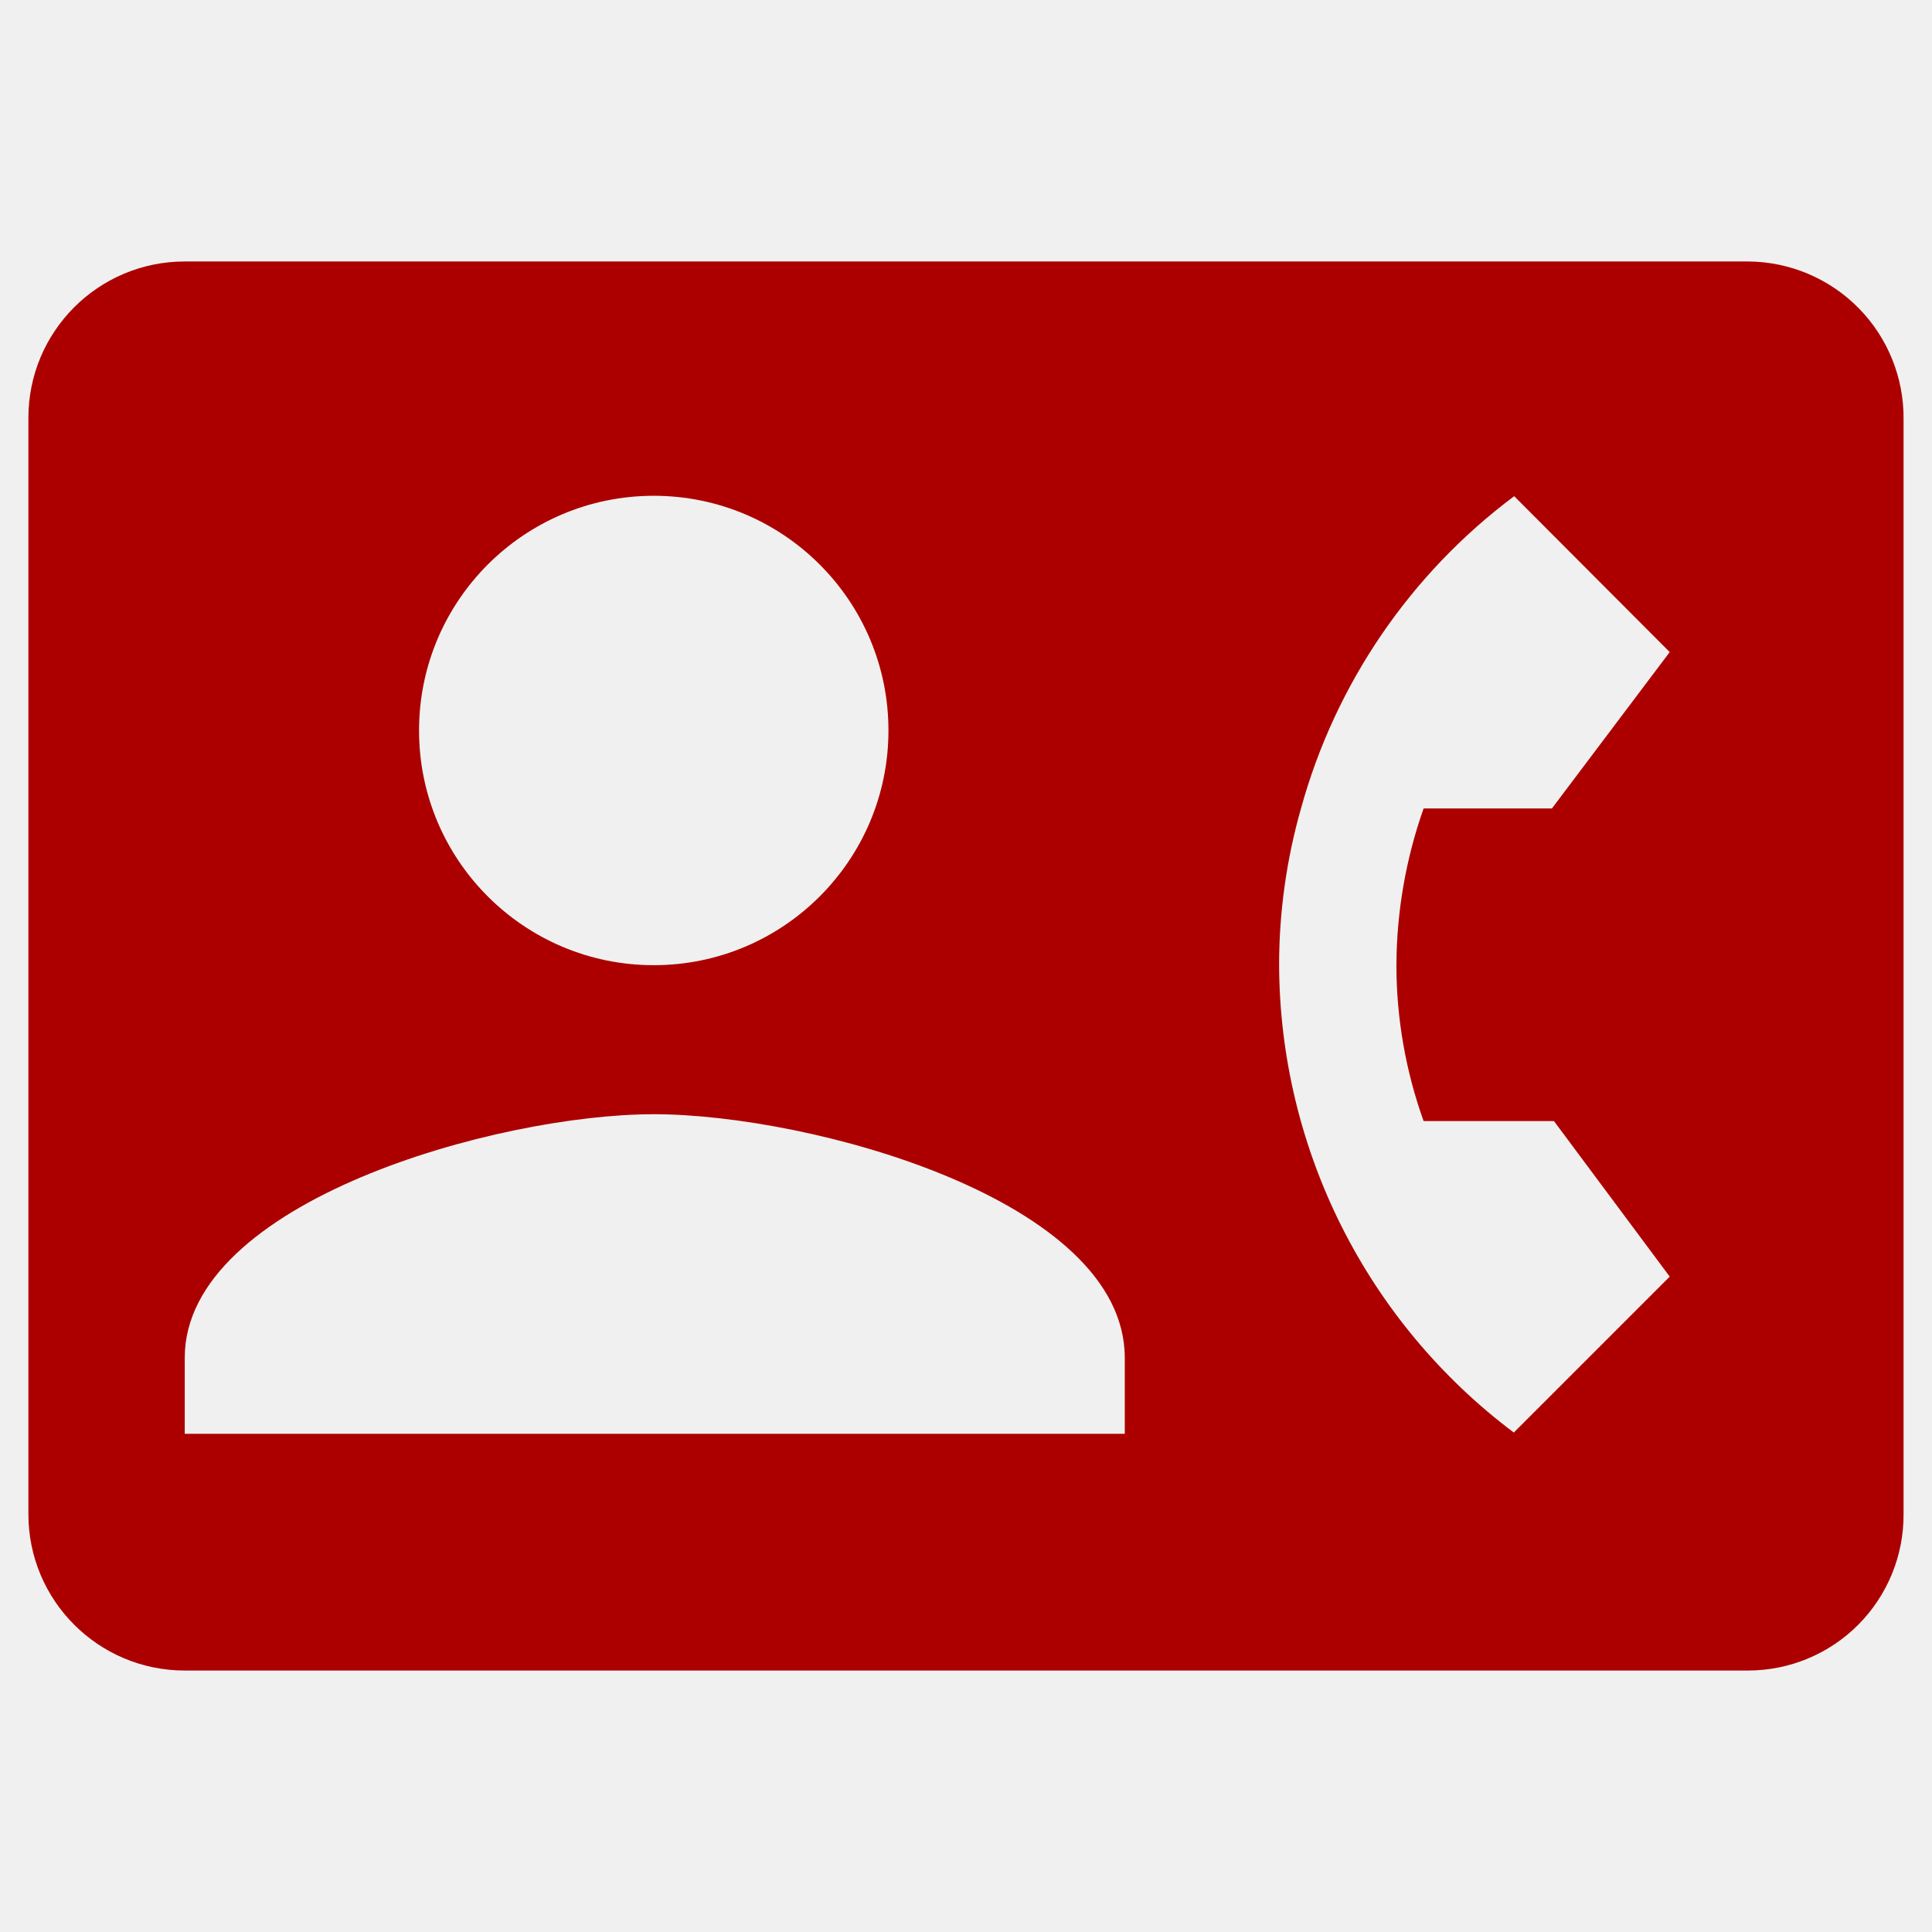
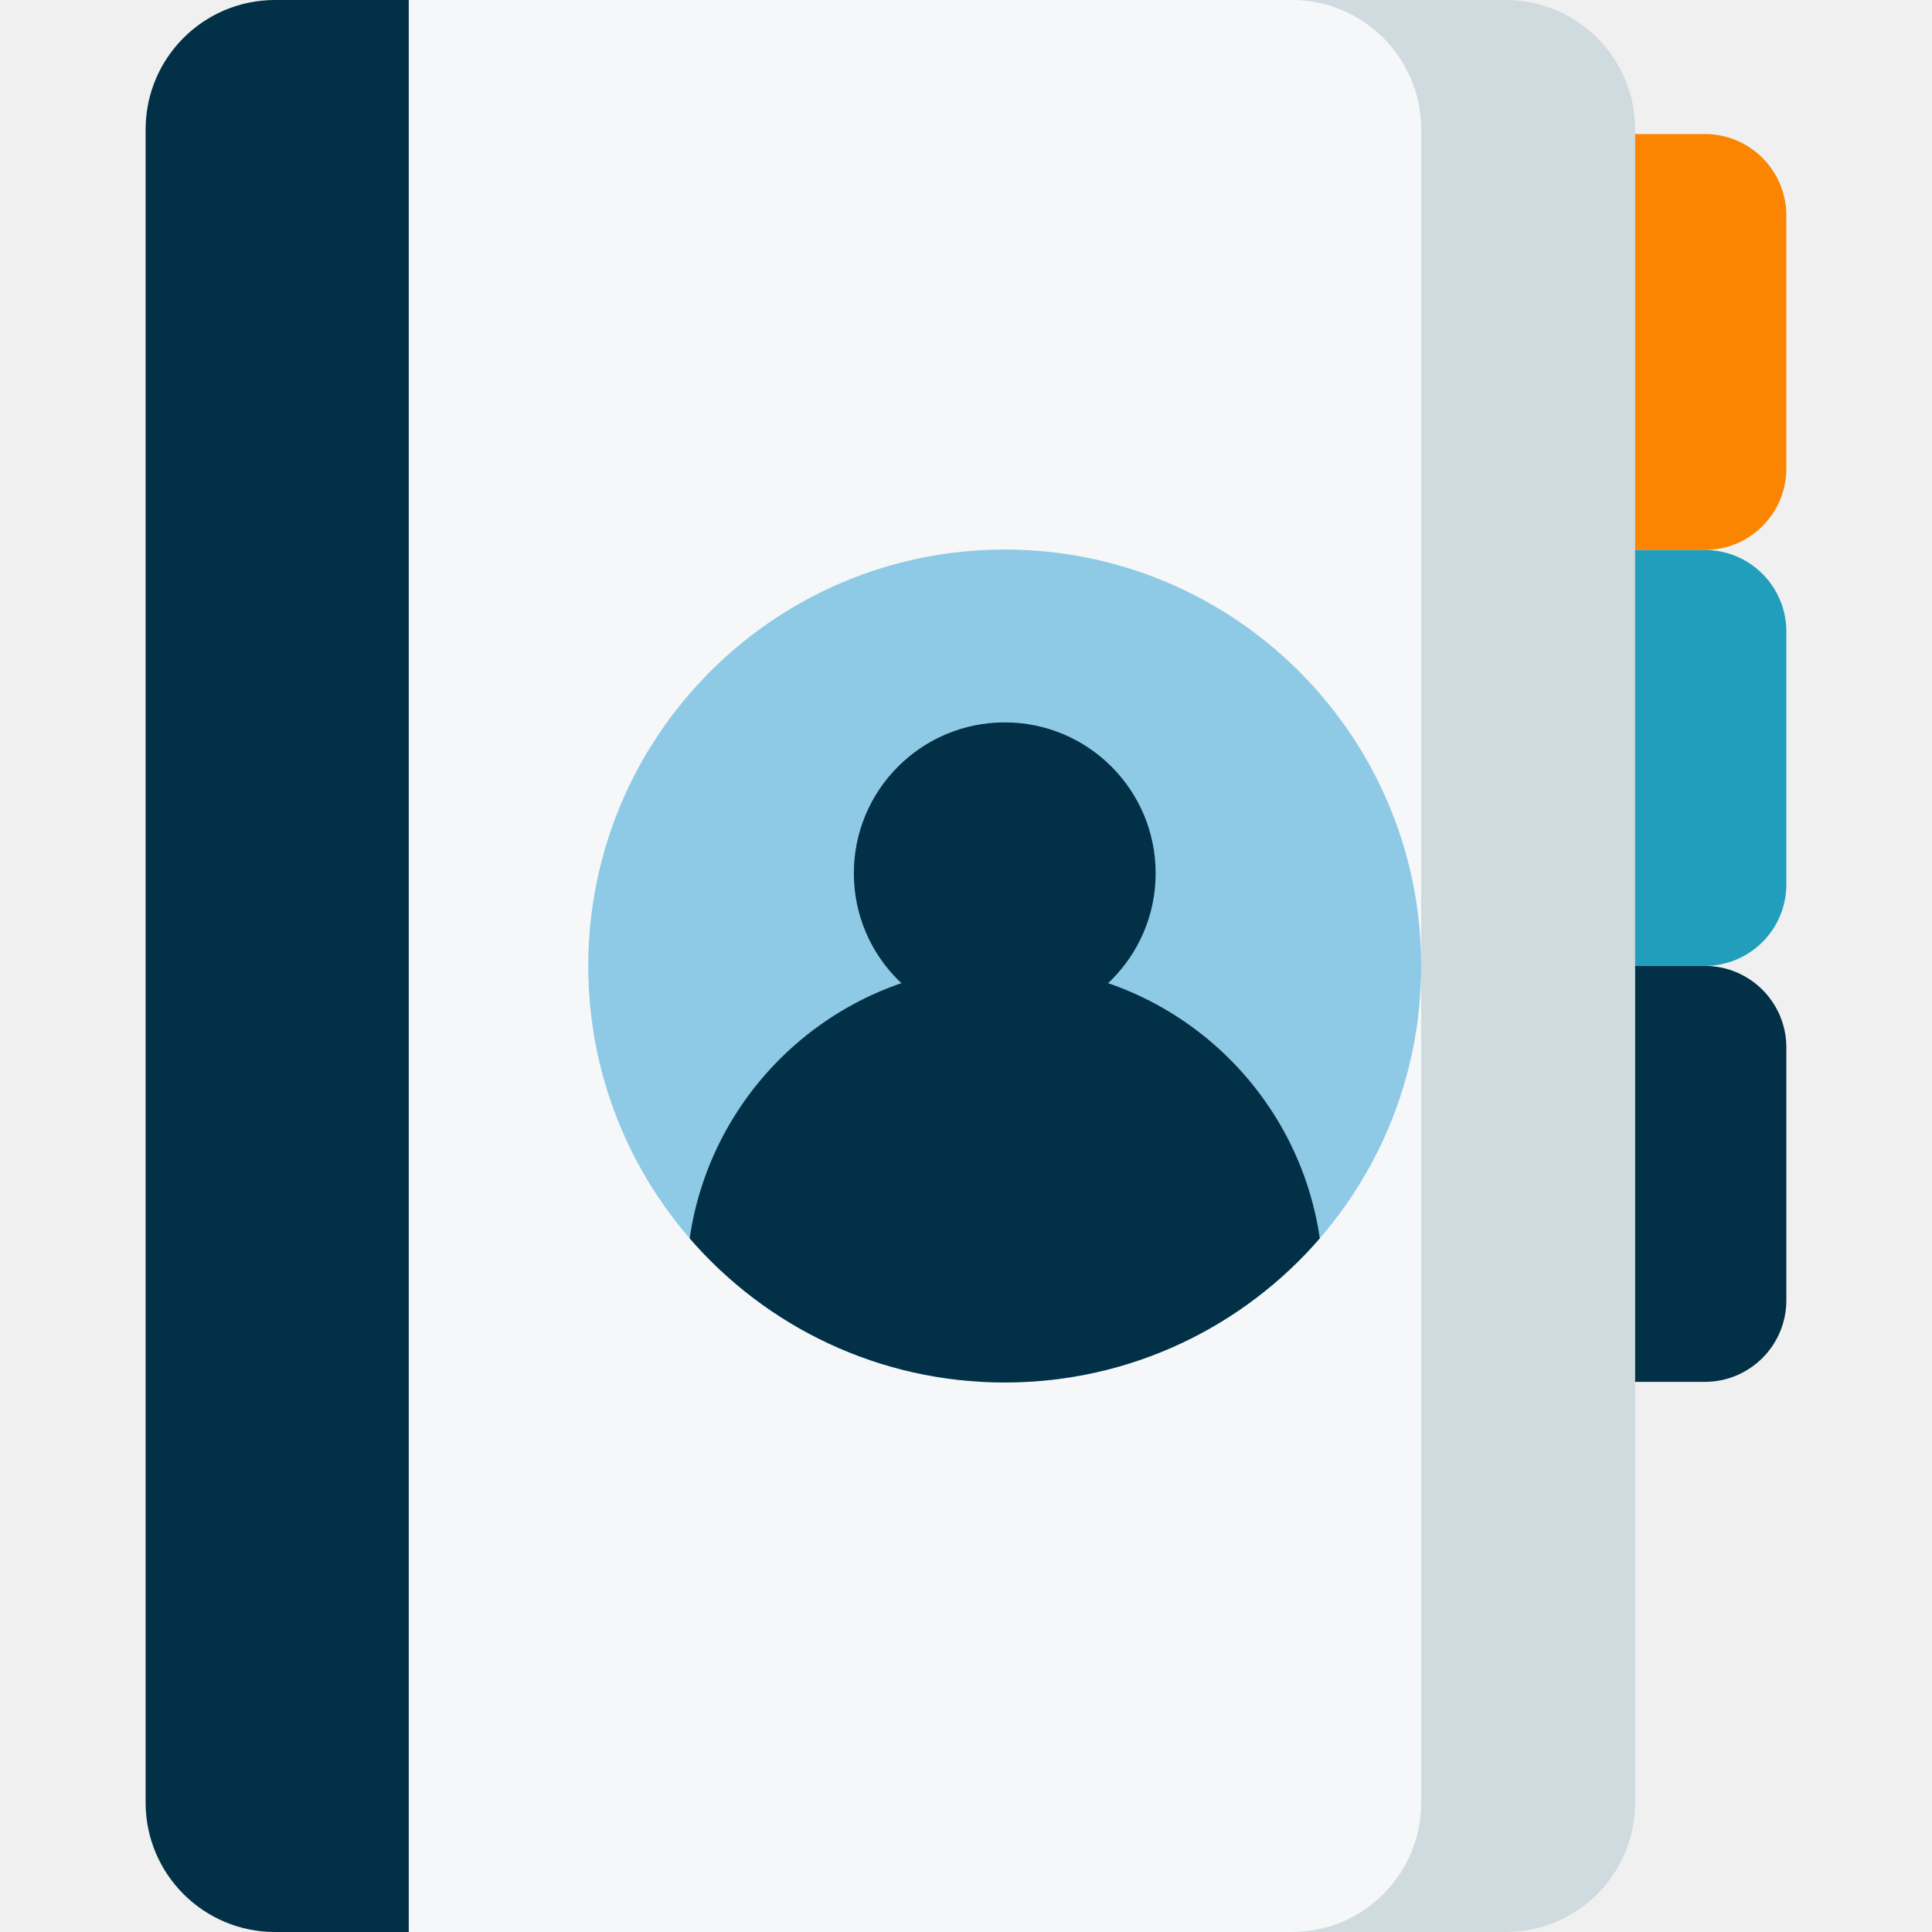
- <svg xmlns="http://www.w3.org/2000/svg" id="Layer_1" data-name="Layer 1" viewBox="0 0 50 50" version="1.1" width="100" height="100">
-   <defs id="defs4">
-     <style id="style2">.cls-1{fill:#ac0000;}</style>
+ <svg xmlns="http://www.w3.org/2000/svg" width="64" height="64" viewBox="0 0 64 64" fill="none">
+   <g clip-path="url(#clip0_42_4430)">
+     <path d="M46.759 18.219H56.474C57.966 18.219 59.175 17.01 59.175 15.518V7.141C59.175 5.65 57.966 4.44 56.474 4.44H46.759V18.219Z" fill="#FB8500" />
+     <path d="M46.759 31.997H56.474C57.966 31.997 59.175 30.788 59.175 29.297V20.919C59.175 19.428 57.966 18.219 56.474 18.219H46.759V31.997Z" fill="#219EBC" />
+     <path d="M46.759 45.776H56.474C57.966 45.776 59.175 44.566 59.175 43.075V34.698C59.175 33.206 57.966 31.997 56.474 31.997H46.759V45.776Z" fill="#023047" />
+     <path d="M44.167 64C46.534 64 48.453 62.081 48.453 59.715V4.285C48.453 1.919 46.534 0 44.167 0H13.541L11.652 1.159V62.841L13.541 64H44.167Z" fill="#F5F7F9" />
+     <path d="M49.881 0H42.794C45.161 0 47.079 1.919 47.079 4.285V59.715C47.079 62.081 45.161 64 42.794 64H49.881C52.247 64 54.166 62.081 54.166 59.715V4.285C54.166 1.919 52.247 0 49.881 0Z" fill="#D0DBDF" />
+     <path d="M4.824 4.285V59.715C4.824 62.081 6.743 64 9.11 64H13.541V0H9.11C6.743 0 4.824 1.919 4.824 4.285Z" fill="#023047" />
+     <path d="M33.283 45.796C40.902 45.796 47.079 39.619 47.079 32C47.079 24.381 40.902 18.204 33.283 18.204C25.664 18.204 19.487 24.381 19.487 32C19.487 39.619 25.664 45.796 33.283 45.796Z" fill="#8ECAE6" />
+     <path d="M33.283 32C27.976 32 23.586 35.92 22.846 41.022C25.375 43.946 29.113 45.796 33.283 45.796C37.453 45.796 41.19 43.946 43.72 41.022C42.98 35.92 38.59 32 33.283 32Z" fill="#023047" />
+     <path d="M33.283 33.926C36.044 33.926 38.282 31.689 38.282 28.928C38.282 26.168 36.044 23.93 33.283 23.93C30.523 23.93 28.285 26.168 28.285 28.928C28.285 31.689 30.523 33.926 33.283 33.926Z" fill="#023047" />
+   </g>
+   <defs>
+     <clipPath id="clip0_42_4430">
+       <rect width="64" height="64" fill="white" />
+     </clipPath>
  </defs>
-   <path class="cls-1" d="M 45.24,6.767 H 4.781 A 4.046,4.046 0 0 0 0.735,10.813 V 39.187 A 4.046,4.046 0 0 0 4.781,43.233 h 40.458 a 4.025,4.025 0 0 0 4.025,-4.046 V 10.866 A 4.046,4.046 0 0 0 45.24,6.767 Z M 16.919,12.831 a 6.074,6.074 0 1 1 -6.074,6.074 6.074,6.074 0 0 1 6.074,-6.074 z M 29.109,37.106 H 4.781 v -1.965 c 0,-4.046 8.092,-6.305 12.138,-6.305 4.046,0 12.19,2.207 12.19,6.305 z m 7.787,-8.092 h 3.321 l 2.995,4.025 -4.035,4.035 a 15.206,15.206 0 0 1 -6.074,-12.106 14.817,14.817 0 0 1 0.567,-4.046 15.101,15.101 0 0 1 5.517,-8.081 l 4.025,4.035 -3.048,4.046 h -3.321 a 12.348,12.348 0 0 0 -0.704,4.046 11.99,11.99 0 0 0 0.704,4.046 z" id="path8" style="fill:#ac0000;stroke-width:1.051" />
</svg>
